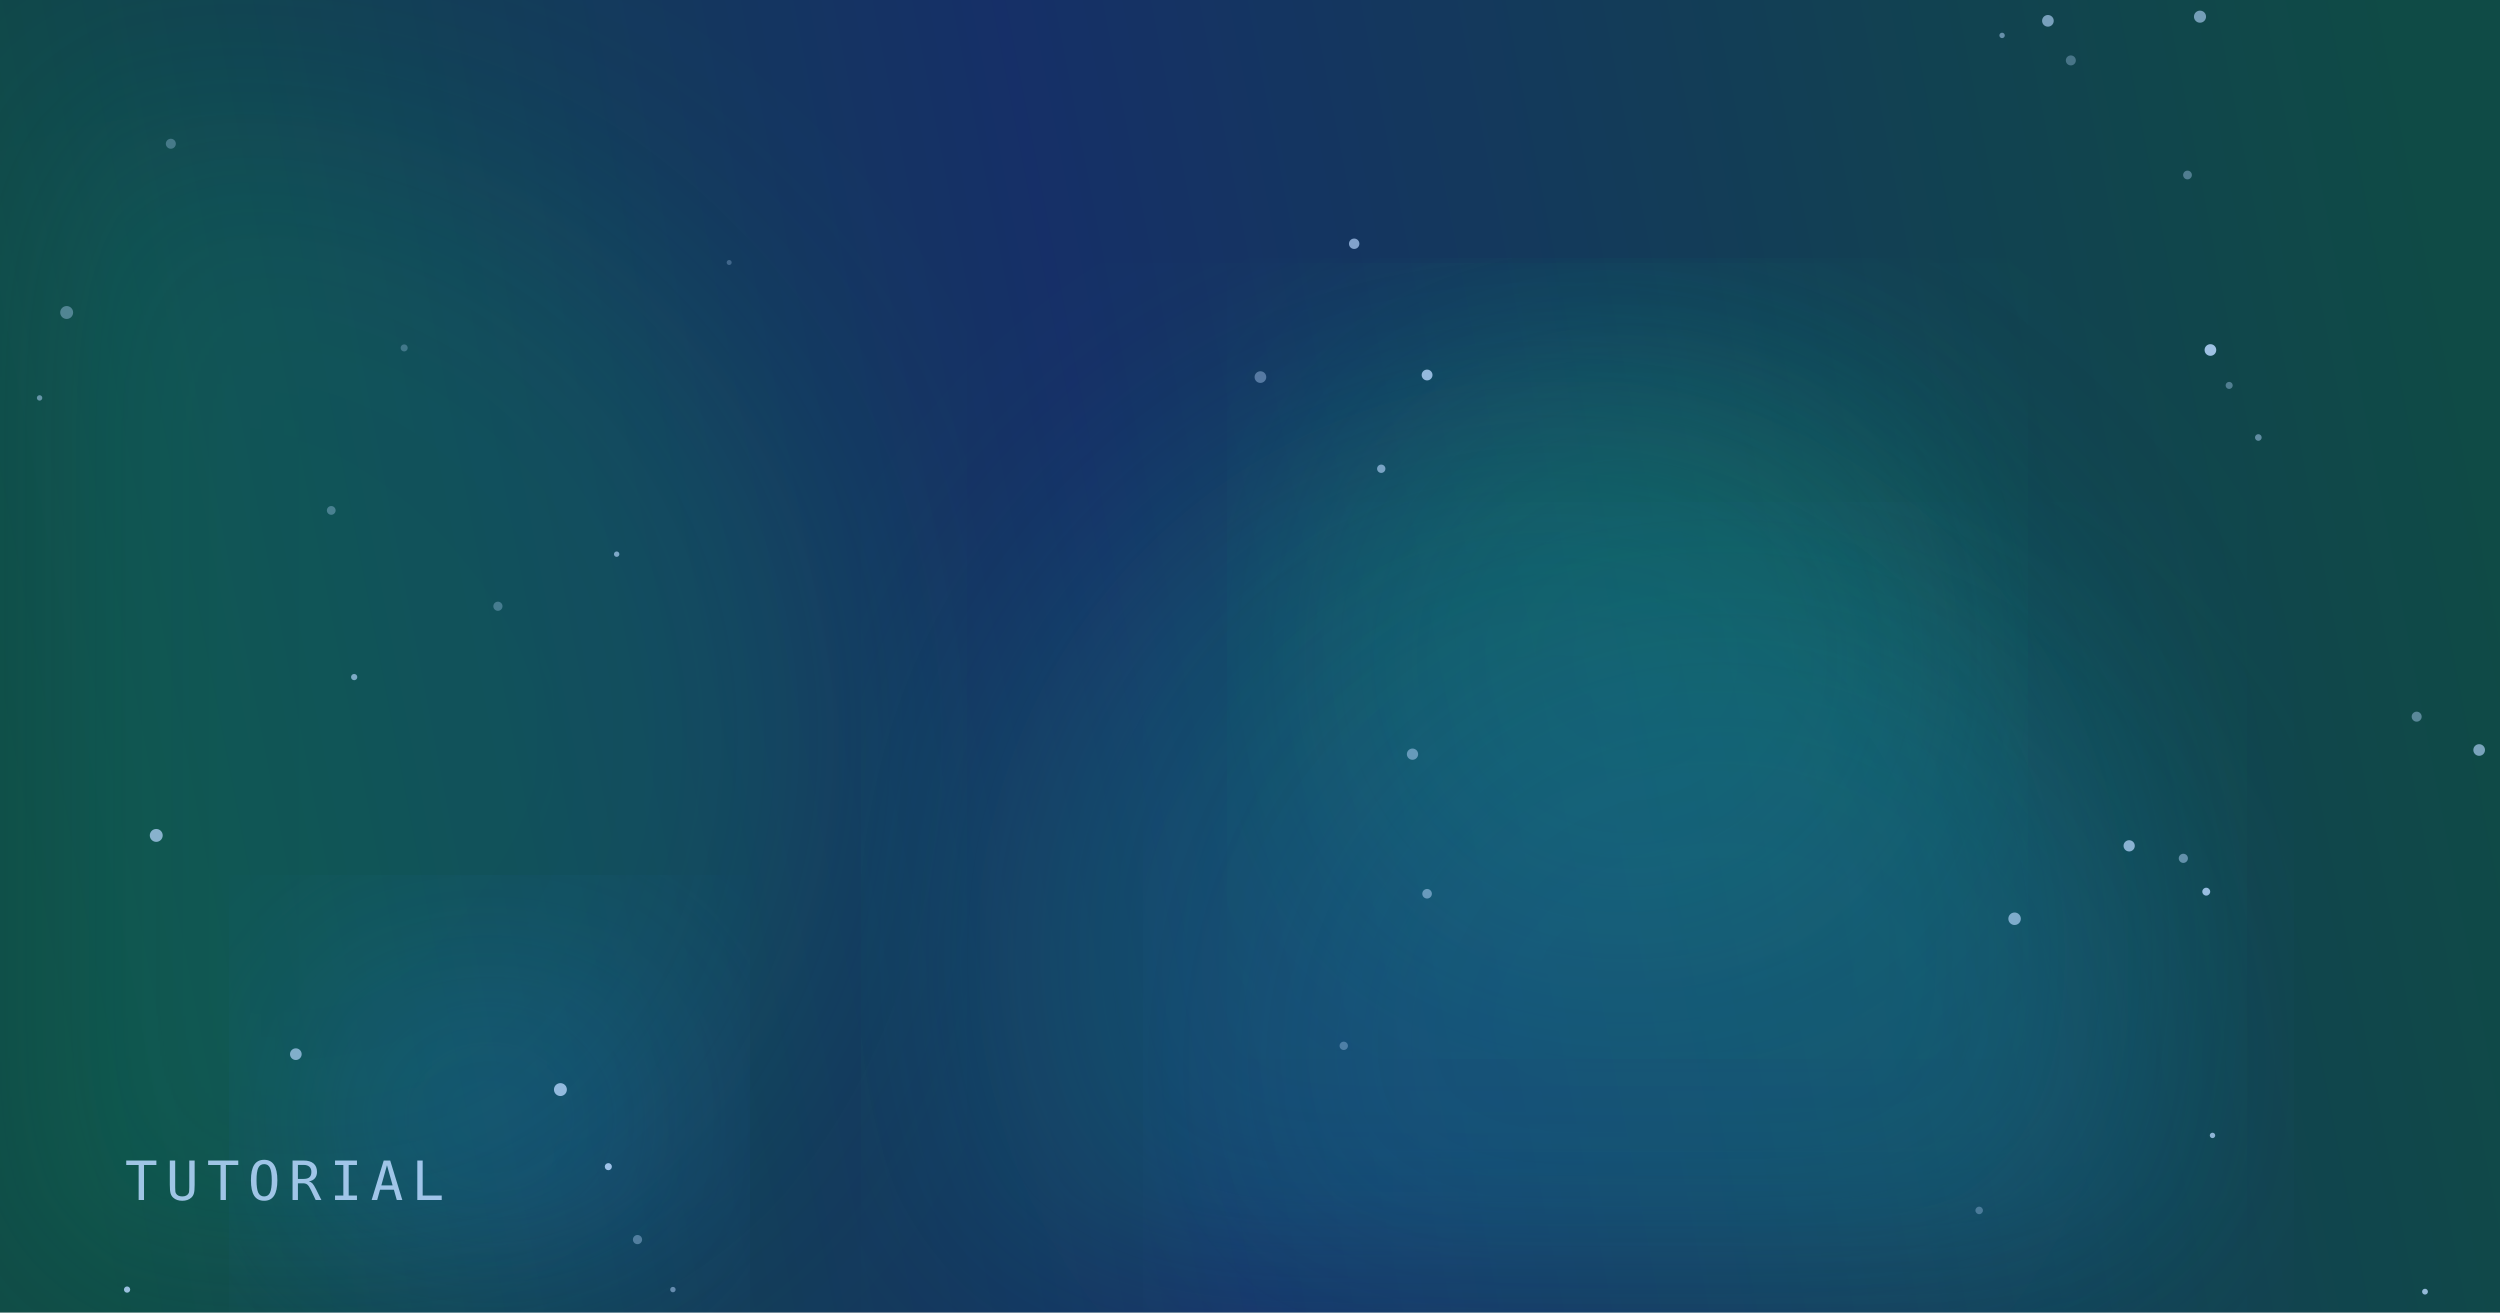
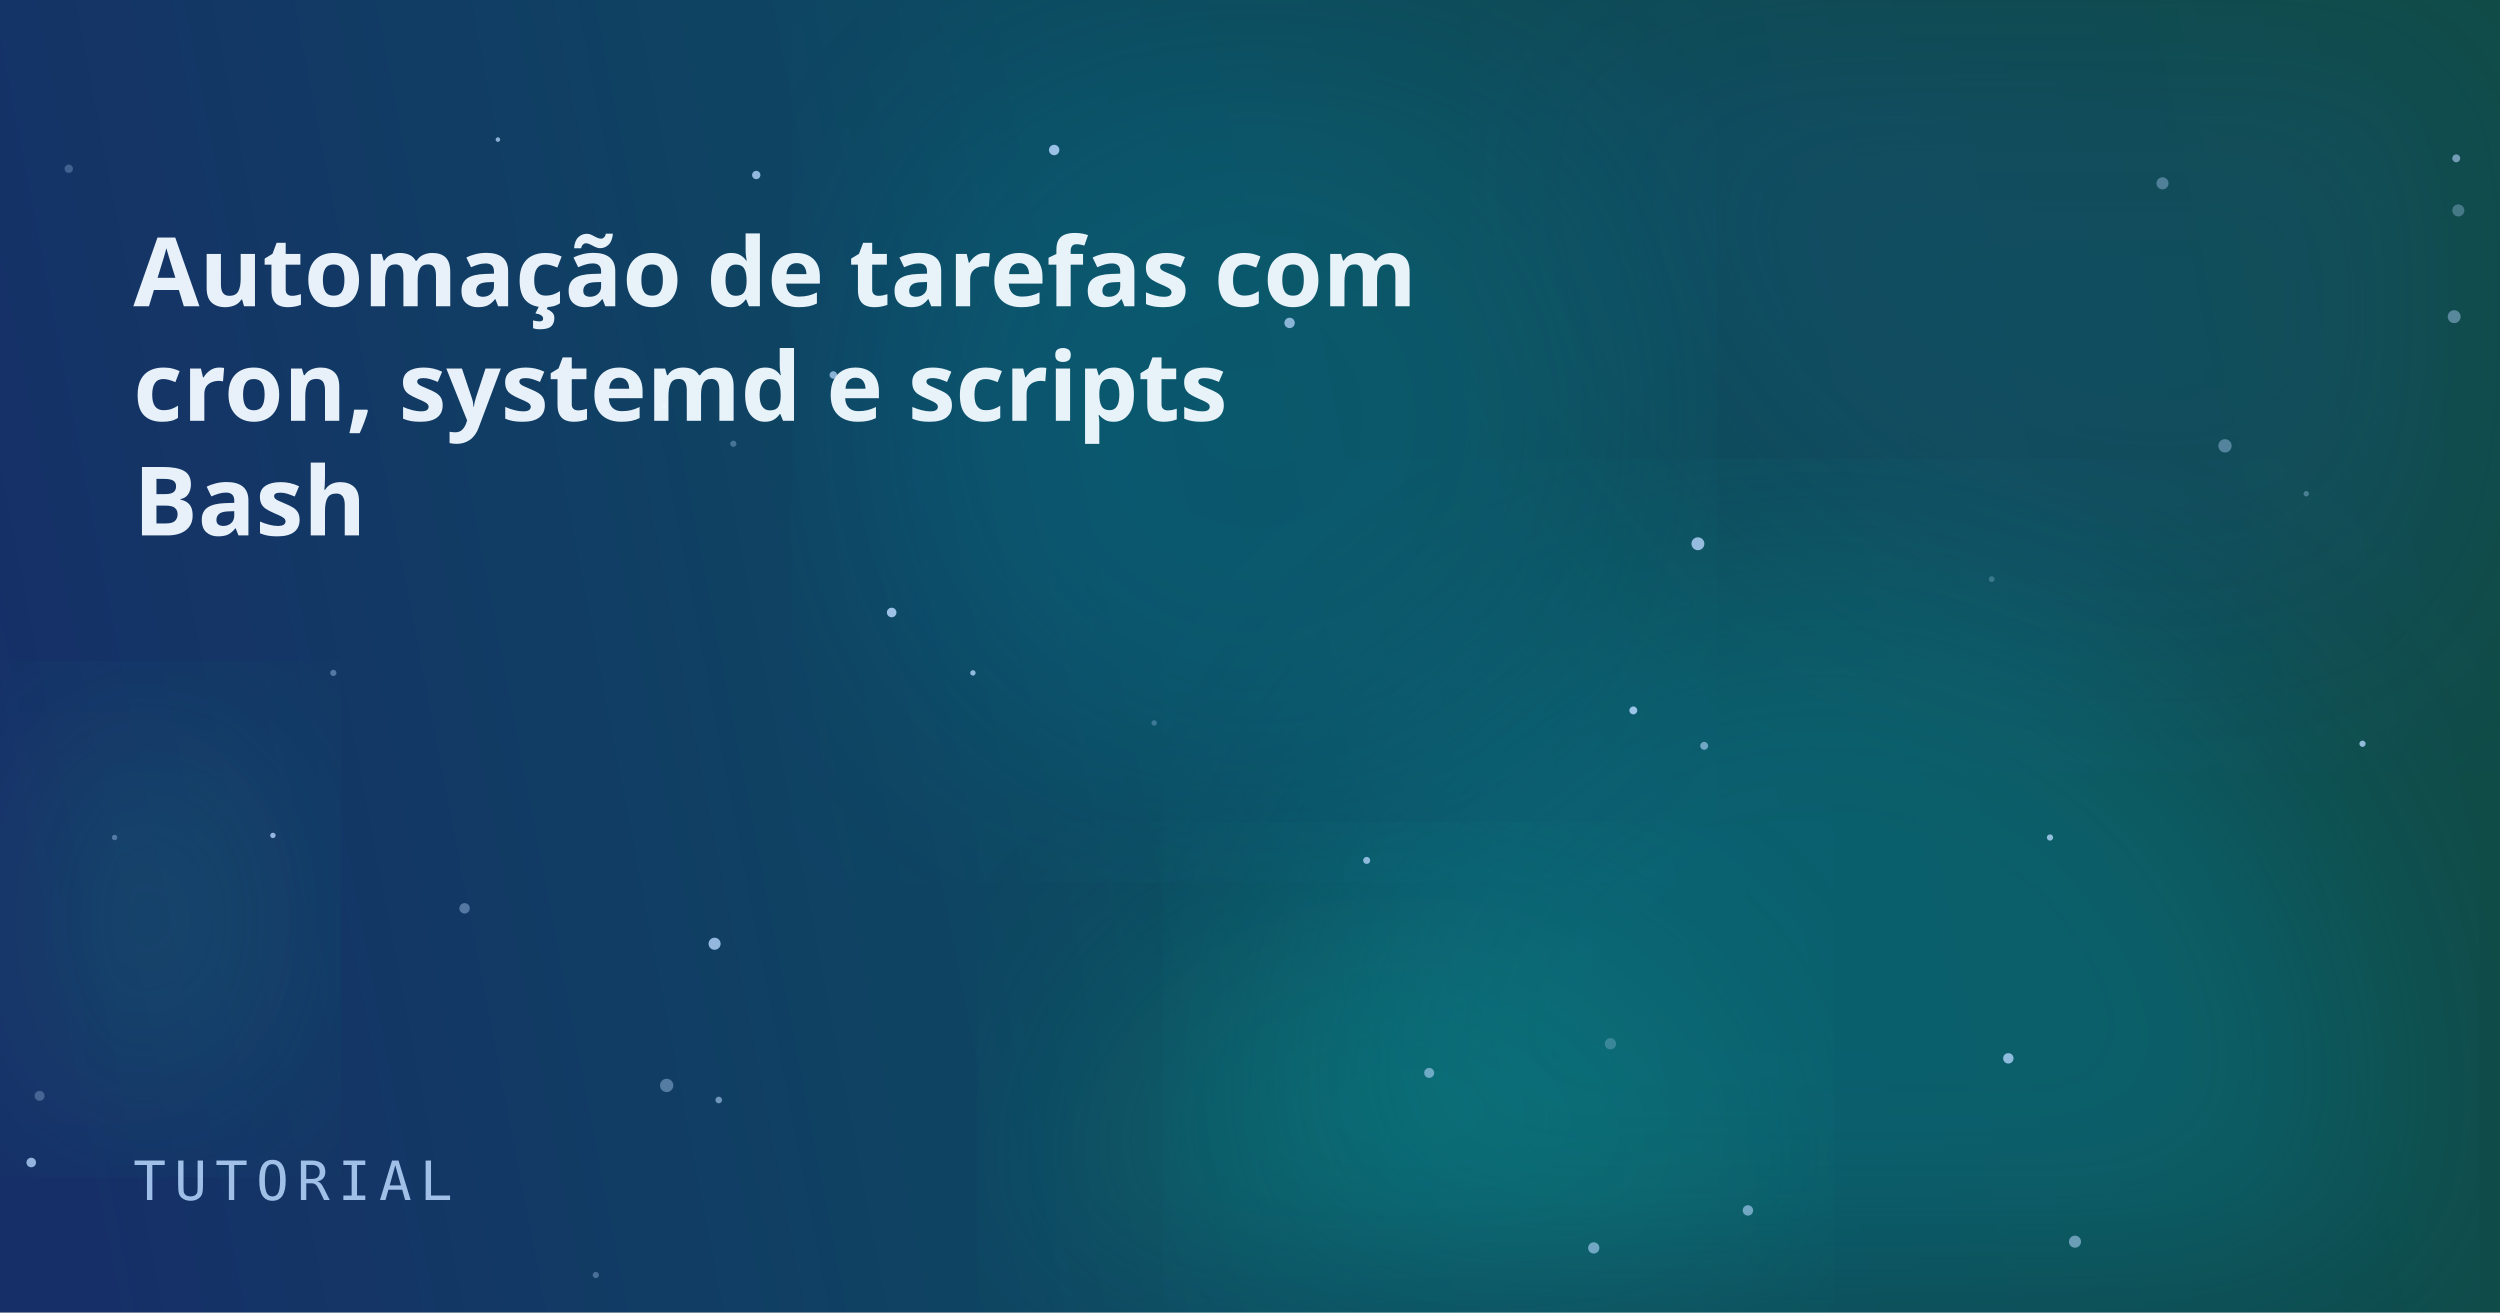
<svg xmlns="http://www.w3.org/2000/svg" width="1200" height="630" viewBox="0 0 1200 630">
  <defs>
    <linearGradient id="bg" gradientTransform="rotate(174 0.5 0.5)">
      <stop offset="0" stop-color="#10b981" />
-       <stop offset="0.55" stop-color="#2563eb" />
-       <stop offset="1" stop-color="#10b981" />
+       <stop offset="0.55" stop-color="#06b6d4" />
+       <stop offset="1" stop-color="#2563eb" />
    </linearGradient>
    <filter id="soft">
      <feGaussianBlur stdDeviation="60" />
    </filter>
  </defs>
  <rect width="1200" height="630" fill="#0f172a" />
  <rect width="1200" height="630" fill="url(#bg)" opacity="0.32" />
-   <circle cx="781" cy="316" r="160" fill="#10b981" opacity="0.16" filter="url(#soft)" />
-   <circle cx="235" cy="545" r="104" fill="#2563eb" opacity="0.22" filter="url(#soft)" />
-   <circle cx="104" cy="354" r="300" fill="#10b981" opacity="0.15" filter="url(#soft)" />
-   <circle cx="746" cy="459" r="277" fill="#10b981" opacity="0.21" filter="url(#soft)" />
-   <circle cx="825" cy="517" r="230" fill="#2563eb" opacity="0.13" filter="url(#soft)" />
-   <circle cx="1056" cy="8" r="2.9" fill="#b8d8ff" opacity="0.60" />
-   <circle cx="1048" cy="412" r="2.2" fill="#b8d8ff" opacity="0.49" />
-   <circle cx="1164" cy="620" r="1.4" fill="#b8d8ff" opacity="0.78" />
-   <circle cx="142" cy="506" r="2.8" fill="#b8d8ff" opacity="0.67" />
-   <circle cx="1022" cy="406" r="2.7" fill="#b8d8ff" opacity="0.72" />
-   <circle cx="32" cy="150" r="3.1" fill="#b8d8ff" opacity="0.39" />
-   <circle cx="159" cy="245" r="2.1" fill="#b8d8ff" opacity="0.34" />
-   <circle cx="1050" cy="84" r="2.1" fill="#b8d8ff" opacity="0.38" />
-   <circle cx="292" cy="560" r="1.7" fill="#b8d8ff" opacity="0.84" />
-   <circle cx="296" cy="266" r="1.3" fill="#b8d8ff" opacity="0.65" />
-   <circle cx="1160" cy="344" r="2.4" fill="#b8d8ff" opacity="0.44" />
-   <circle cx="994" cy="29" r="2.4" fill="#b8d8ff" opacity="0.33" />
-   <circle cx="269" cy="523" r="3.1" fill="#b8d8ff" opacity="0.77" />
-   <circle cx="605" cy="181" r="2.8" fill="#b8d8ff" opacity="0.40" />
-   <circle cx="650" cy="117" r="2.5" fill="#b8d8ff" opacity="0.67" />
-   <circle cx="306" cy="595" r="2.2" fill="#b8d8ff" opacity="0.38" />
-   <circle cx="1070" cy="185" r="1.7" fill="#b8d8ff" opacity="0.39" />
-   <circle cx="170" cy="325" r="1.5" fill="#b8d8ff" opacity="0.65" />
-   <circle cx="961" cy="17" r="1.3" fill="#b8d8ff" opacity="0.51" />
-   <circle cx="61" cy="619" r="1.5" fill="#b8d8ff" opacity="0.82" />
-   <circle cx="350" cy="126" r="1.2" fill="#b8d8ff" opacity="0.28" />
-   <circle cx="967" cy="441" r="3.0" fill="#b8d8ff" opacity="0.65" />
-   <circle cx="685" cy="180" r="2.6" fill="#b8d8ff" opacity="0.78" />
-   <circle cx="1061" cy="168" r="2.8" fill="#b8d8ff" opacity="0.84" />
-   <circle cx="323" cy="619" r="1.3" fill="#b8d8ff" opacity="0.50" />
-   <circle cx="663" cy="225" r="2.0" fill="#b8d8ff" opacity="0.61" />
-   <circle cx="1190" cy="360" r="2.8" fill="#b8d8ff" opacity="0.63" />
-   <circle cx="645" cy="502" r="2.0" fill="#b8d8ff" opacity="0.35" />
-   <circle cx="19" cy="191" r="1.3" fill="#b8d8ff" opacity="0.51" />
-   <circle cx="1062" cy="545" r="1.3" fill="#b8d8ff" opacity="0.75" />
-   <circle cx="239" cy="291" r="2.2" fill="#b8d8ff" opacity="0.32" />
-   <circle cx="82" cy="69" r="2.4" fill="#b8d8ff" opacity="0.32" />
-   <circle cx="1059" cy="428" r="1.9" fill="#b8d8ff" opacity="0.81" />
-   <circle cx="1084" cy="210" r="1.6" fill="#b8d8ff" opacity="0.48" />
-   <circle cx="950" cy="581" r="1.8" fill="#b8d8ff" opacity="0.33" />
-   <circle cx="194" cy="167" r="1.7" fill="#b8d8ff" opacity="0.29" />
-   <circle cx="983" cy="10" r="2.8" fill="#b8d8ff" opacity="0.62" />
-   <circle cx="75" cy="401" r="3.1" fill="#b8d8ff" opacity="0.71" />
-   <circle cx="685" cy="429" r="2.3" fill="#b8d8ff" opacity="0.51" />
-   <circle cx="678" cy="362" r="2.7" fill="#b8d8ff" opacity="0.50" />
-   <text x="60" y="576" font-family="ui-monospace,monospace" font-size="26" fill="#b8d8ff" opacity="0.85" letter-spacing="4">TUTORIAL</text>
+   <circle cx="40" cy="441" r="103" fill="#10b981" opacity="0.19" filter="url(#soft)" />
+   <circle cx="602" cy="201" r="185" fill="#06b6d4" opacity="0.13" filter="url(#soft)" />
+   <circle cx="1037" cy="39" r="276" fill="#2563eb" opacity="0.11" filter="url(#soft)" />
+   <circle cx="675" cy="600" r="171" fill="#10b981" opacity="0.19" filter="url(#soft)" />
+   <circle cx="874" cy="536" r="263" fill="#06b6d4" opacity="0.20" filter="url(#soft)" />
+   <circle cx="984" cy="402" r="1.5" fill="#b8d8ff" opacity="0.78" />
+   <circle cx="15" cy="558" r="2.3" fill="#b8d8ff" opacity="0.77" />
+   <circle cx="784" cy="341" r="1.9" fill="#b8d8ff" opacity="0.83" />
+   <circle cx="1180" cy="101" r="2.9" fill="#b8d8ff" opacity="0.32" />
+   <circle cx="964" cy="508" r="2.5" fill="#b8d8ff" opacity="0.76" />
+   <circle cx="773" cy="501" r="2.7" fill="#b8d8ff" opacity="0.27" />
+   <circle cx="286" cy="612" r="1.5" fill="#b8d8ff" opacity="0.33" />
+   <circle cx="467" cy="323" r="1.3" fill="#b8d8ff" opacity="0.77" />
+   <circle cx="160" cy="323" r="1.5" fill="#b8d8ff" opacity="0.40" />
+   <circle cx="1068" cy="214" r="3.2" fill="#b8d8ff" opacity="0.40" />
+   <circle cx="506" cy="72" r="2.5" fill="#b8d8ff" opacity="0.83" />
+   <circle cx="656" cy="413" r="1.7" fill="#b8d8ff" opacity="0.75" />
+   <circle cx="55" cy="402" r="1.3" fill="#b8d8ff" opacity="0.38" />
+   <circle cx="996" cy="596" r="2.9" fill="#b8d8ff" opacity="0.55" />
+   <circle cx="345" cy="528" r="1.6" fill="#b8d8ff" opacity="0.57" />
+   <circle cx="223" cy="436" r="2.5" fill="#b8d8ff" opacity="0.40" />
+   <circle cx="1134" cy="357" r="1.5" fill="#b8d8ff" opacity="0.78" />
+   <circle cx="352" cy="213" r="1.5" fill="#b8d8ff" opacity="0.33" />
+   <circle cx="619" cy="155" r="2.5" fill="#b8d8ff" opacity="0.73" />
+   <circle cx="33" cy="81" r="2.0" fill="#b8d8ff" opacity="0.28" />
+   <circle cx="1178" cy="152" r="3.1" fill="#b8d8ff" opacity="0.43" />
+   <circle cx="239" cy="67" r="1.1" fill="#b8d8ff" opacity="0.73" />
+   <circle cx="839" cy="581" r="2.5" fill="#b8d8ff" opacity="0.59" />
+   <circle cx="343" cy="453" r="2.9" fill="#b8d8ff" opacity="0.78" />
+   <circle cx="320" cy="521" r="3.2" fill="#b8d8ff" opacity="0.41" />
+   <circle cx="1179" cy="76" r="1.9" fill="#b8d8ff" opacity="0.58" />
+   <circle cx="428" cy="294" r="2.3" fill="#b8d8ff" opacity="0.84" />
+   <circle cx="686" cy="515" r="2.4" fill="#b8d8ff" opacity="0.57" />
+   <circle cx="956" cy="278" r="1.4" fill="#b8d8ff" opacity="0.26" />
+   <circle cx="363" cy="84" r="2.0" fill="#b8d8ff" opacity="0.78" />
+   <circle cx="1038" cy="88" r="2.9" fill="#b8d8ff" opacity="0.37" />
+   <circle cx="554" cy="347" r="1.3" fill="#b8d8ff" opacity="0.29" />
+   <circle cx="131" cy="401" r="1.3" fill="#b8d8ff" opacity="0.78" />
+   <circle cx="815" cy="261" r="3.1" fill="#b8d8ff" opacity="0.79" />
+   <circle cx="400" cy="180" r="1.8" fill="#b8d8ff" opacity="0.73" />
+   <circle cx="1107" cy="237" r="1.3" fill="#b8d8ff" opacity="0.35" />
+   <circle cx="319" cy="195" r="1.2" fill="#b8d8ff" opacity="0.74" />
+   <circle cx="19" cy="526" r="2.4" fill="#b8d8ff" opacity="0.29" />
+   <circle cx="765" cy="599" r="2.7" fill="#b8d8ff" opacity="0.59" />
+   <circle cx="818" cy="358" r="1.9" fill="#b8d8ff" opacity="0.59" />
+   <text x="64" y="147" font-family="ui-sans-serif,system-ui,sans-serif" font-size="46" font-weight="700" fill="#f0f9ff" opacity="0.96">Automação de tarefas com</text>
+   <text x="64" y="202" font-family="ui-sans-serif,system-ui,sans-serif" font-size="46" font-weight="700" fill="#f0f9ff" opacity="0.96">cron, systemd e scripts</text>
+   <text x="64" y="257" font-family="ui-sans-serif,system-ui,sans-serif" font-size="46" font-weight="700" fill="#f0f9ff" opacity="0.96">Bash</text>
+   <text x="64" y="576" font-family="ui-monospace,monospace" font-size="26" fill="#b8d8ff" opacity="0.85" letter-spacing="4">TUTORIAL</text>
</svg>
